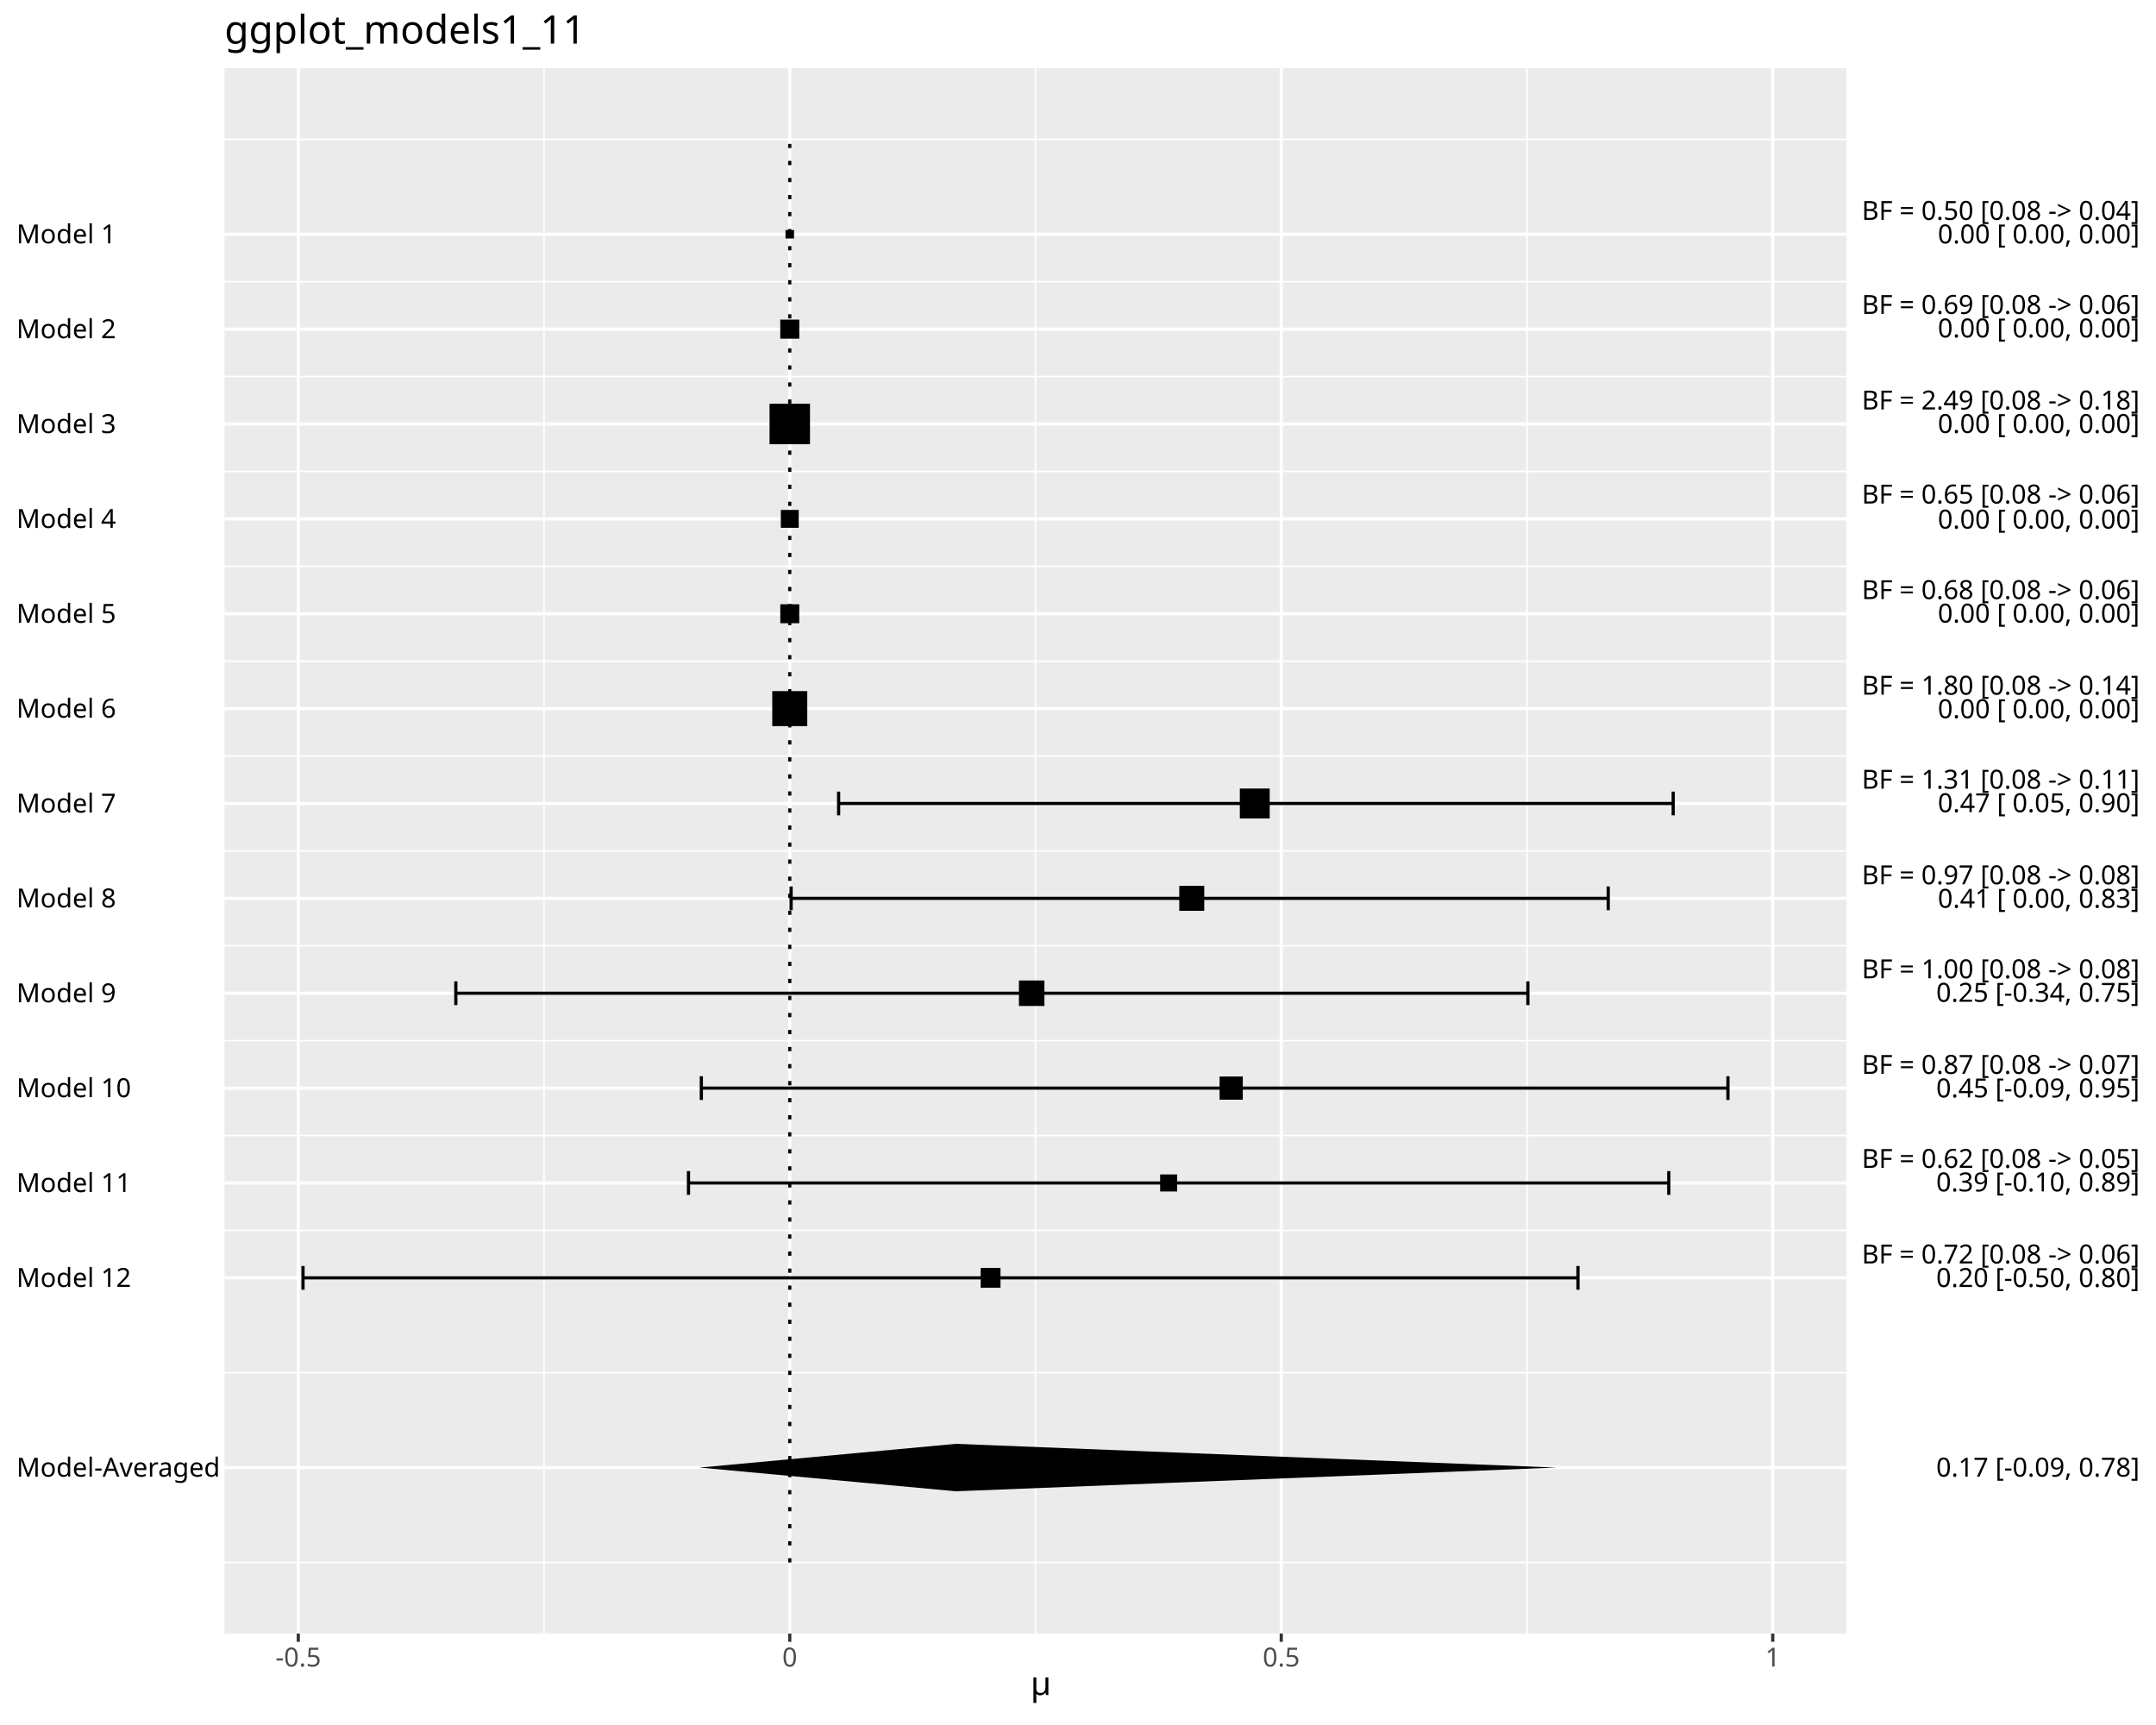
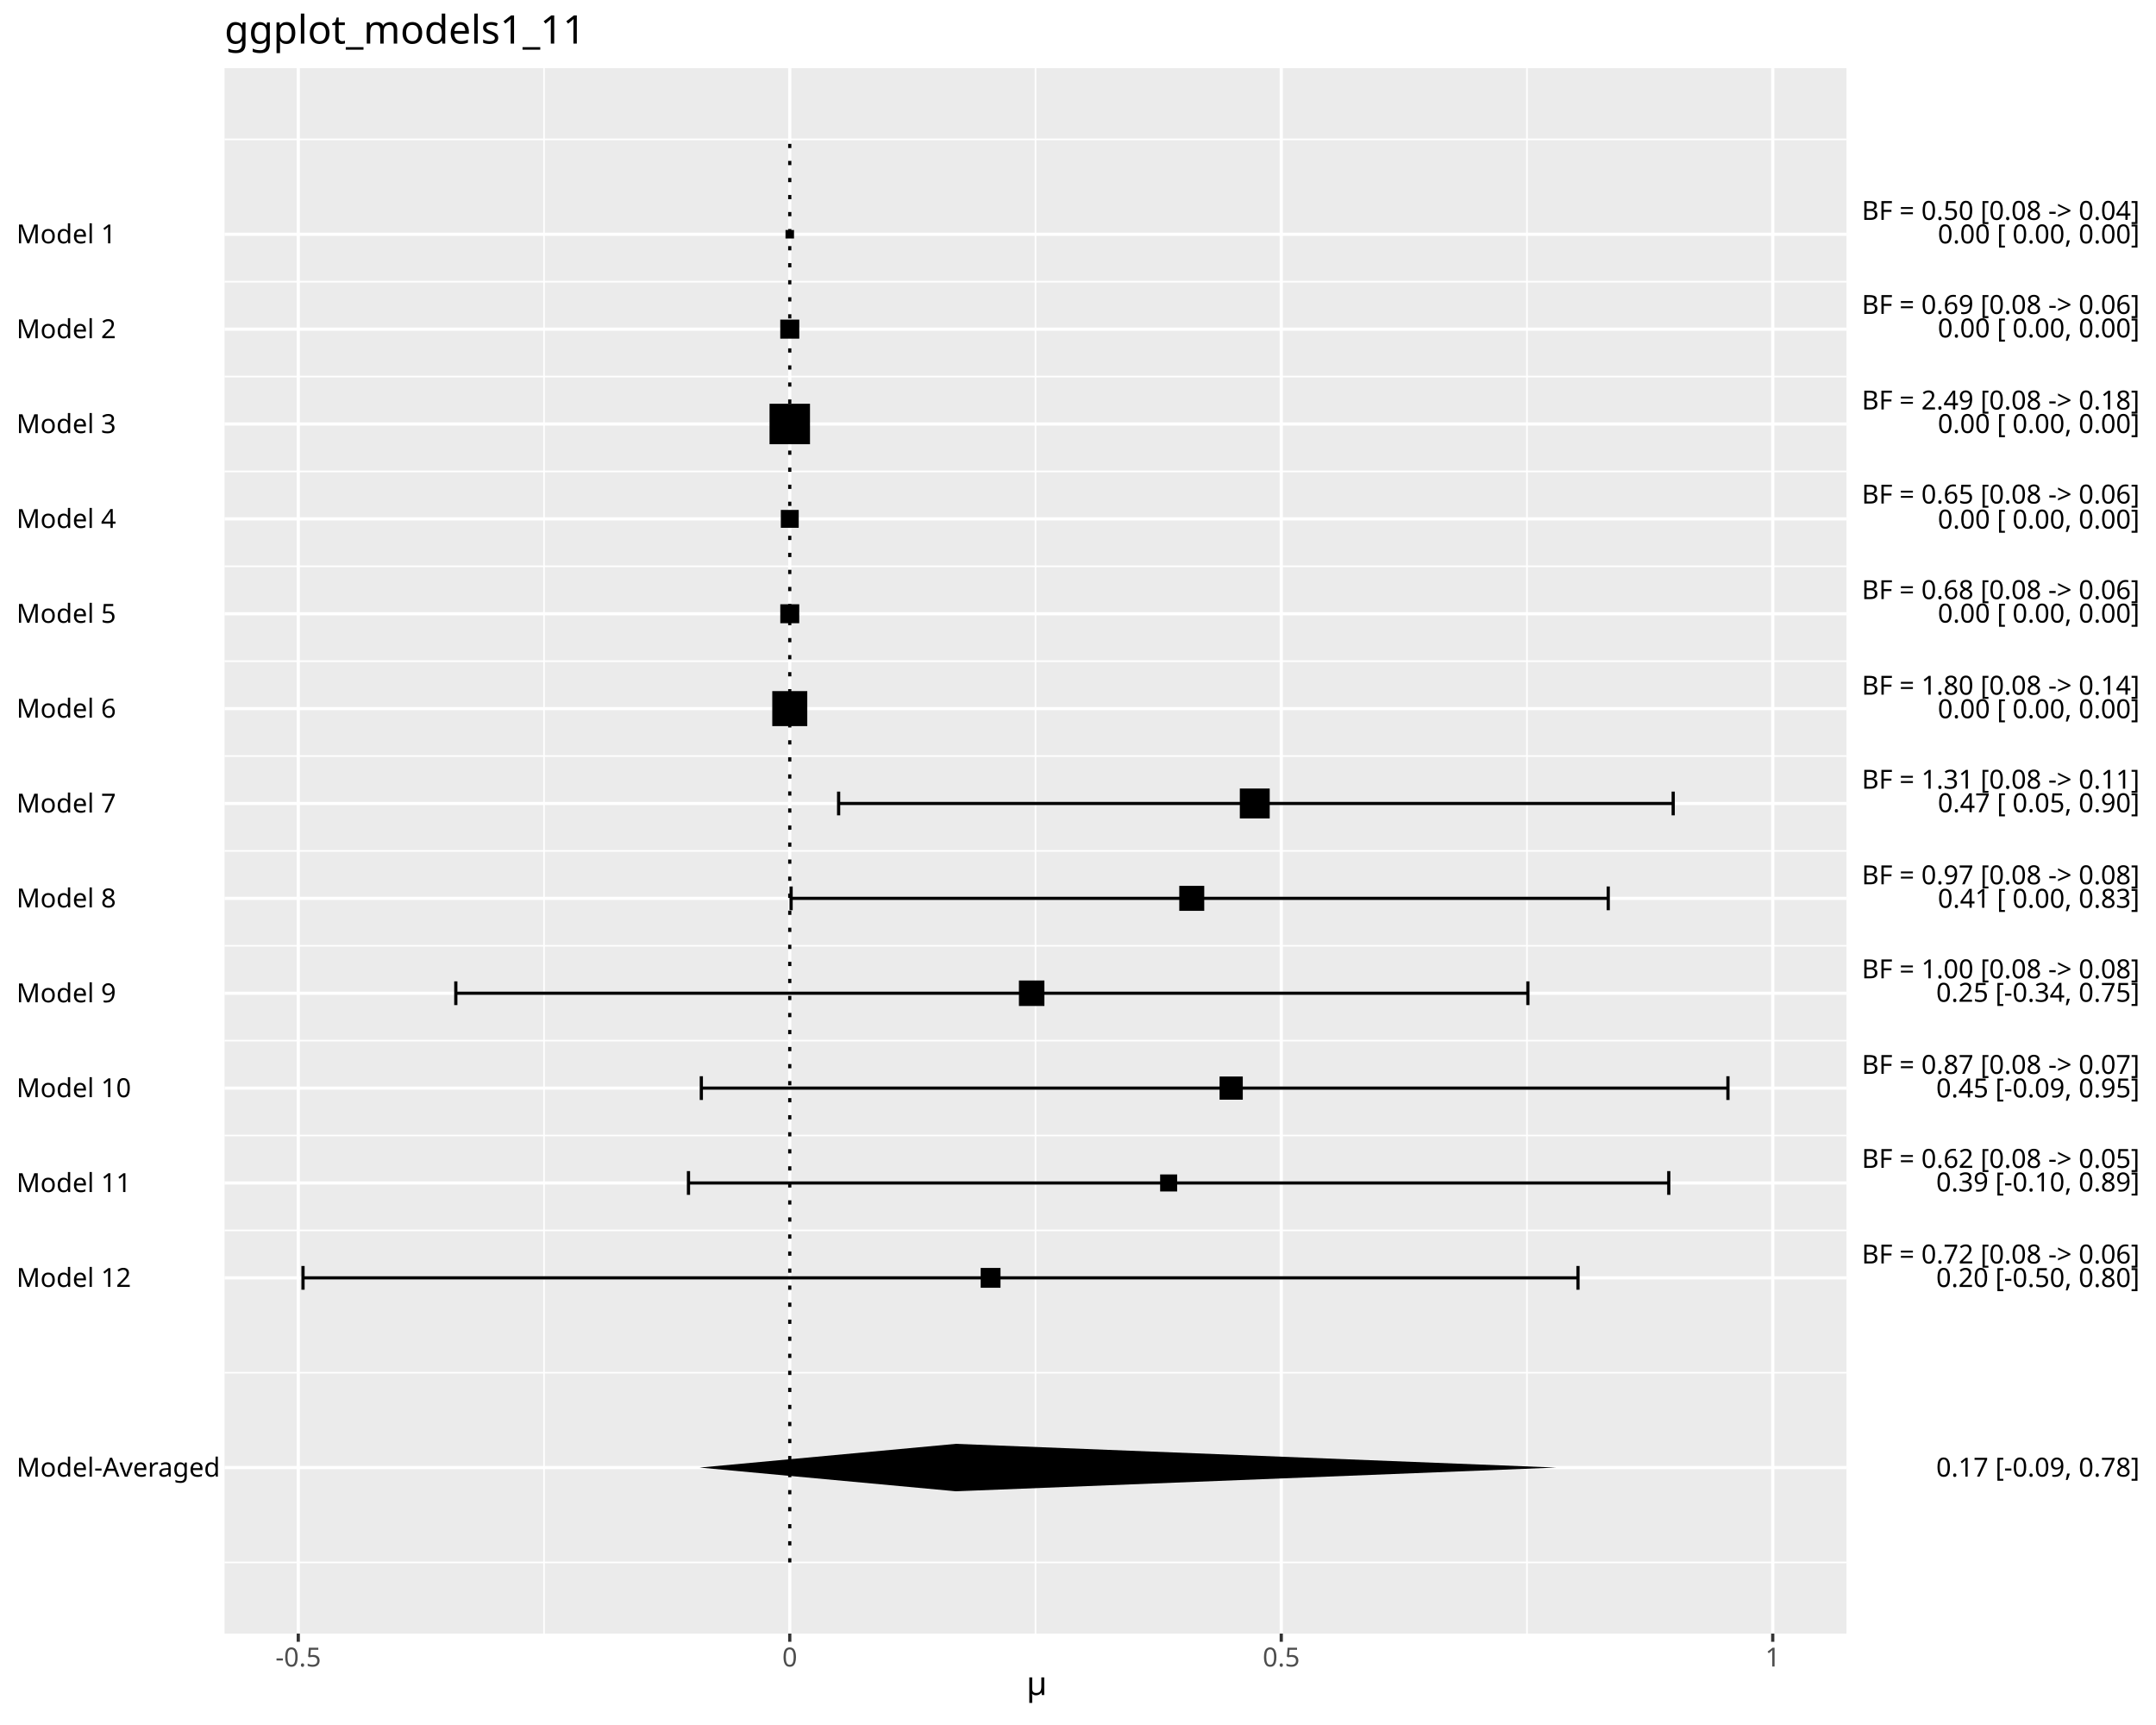
<svg xmlns="http://www.w3.org/2000/svg" class="svglite" data-engine-version="2.0" width="720.00pt" height="576.00pt" viewBox="0 0 720.00 576.00">
  <defs>
    <style type="text/css">
    .svglite line, .svglite polyline, .svglite polygon, .svglite path, .svglite rect, .svglite circle {
      fill: none;
      stroke: #000000;
      stroke-linecap: round;
      stroke-linejoin: round;
      stroke-miterlimit: 10.00;
    }
  </style>
  </defs>
  <rect width="100%" height="100%" style="stroke: none; fill: #FFFFFF;" />
  <defs>
    <clipPath id="cpMC4wMHw3MjAuMDB8MC4wMHw1NzYuMDA=">
      <rect x="0.00" y="0.00" width="720.00" height="576.00" />
    </clipPath>
  </defs>
  <g clip-path="url(#cpMC4wMHw3MjAuMDB8MC4wMHw1NzYuMDA=)">
    <rect x="0.00" y="0.00" width="720.00" height="576.00" style="stroke-width: 1.07; stroke: #FFFFFF; fill: #FFFFFF;" />
  </g>
  <defs>
    <clipPath id="cpNzQuOTl8NjE2LjYzfDIyLjc4fDU0NS40OA==">
      <rect x="74.99" y="22.78" width="541.64" height="522.70" />
    </clipPath>
  </defs>
  <g clip-path="url(#cpNzQuOTl8NjE2LjYzfDIyLjc4fDU0NS40OA==)">
    <rect x="74.99" y="22.78" width="541.64" height="522.70" style="stroke-width: 1.07; stroke: none; fill: #EBEBEB;" />
    <polyline points="74.99,521.72 616.63,521.72 " style="stroke-width: 0.53; stroke: #FFFFFF; stroke-linecap: butt;" />
    <polyline points="74.99,458.37 616.63,458.37 " style="stroke-width: 0.53; stroke: #FFFFFF; stroke-linecap: butt;" />
    <polyline points="74.99,410.85 616.63,410.85 " style="stroke-width: 0.53; stroke: #FFFFFF; stroke-linecap: butt;" />
    <polyline points="74.99,379.17 616.63,379.17 " style="stroke-width: 0.53; stroke: #FFFFFF; stroke-linecap: butt;" />
    <polyline points="74.99,347.49 616.63,347.49 " style="stroke-width: 0.53; stroke: #FFFFFF; stroke-linecap: butt;" />
    <polyline points="74.99,315.81 616.63,315.81 " style="stroke-width: 0.53; stroke: #FFFFFF; stroke-linecap: butt;" />
    <polyline points="74.99,284.13 616.63,284.13 " style="stroke-width: 0.53; stroke: #FFFFFF; stroke-linecap: butt;" />
    <polyline points="74.99,252.45 616.63,252.45 " style="stroke-width: 0.53; stroke: #FFFFFF; stroke-linecap: butt;" />
    <polyline points="74.99,220.78 616.63,220.78 " style="stroke-width: 0.53; stroke: #FFFFFF; stroke-linecap: butt;" />
    <polyline points="74.99,189.10 616.63,189.10 " style="stroke-width: 0.53; stroke: #FFFFFF; stroke-linecap: butt;" />
    <polyline points="74.99,157.42 616.63,157.42 " style="stroke-width: 0.53; stroke: #FFFFFF; stroke-linecap: butt;" />
    <polyline points="74.99,125.74 616.63,125.74 " style="stroke-width: 0.53; stroke: #FFFFFF; stroke-linecap: butt;" />
    <polyline points="74.99,94.06 616.63,94.06 " style="stroke-width: 0.53; stroke: #FFFFFF; stroke-linecap: butt;" />
    <polyline points="74.99,46.54 616.63,46.54 " style="stroke-width: 0.53; stroke: #FFFFFF; stroke-linecap: butt;" />
    <polyline points="181.68,545.48 181.68,22.78 " style="stroke-width: 0.53; stroke: #FFFFFF; stroke-linecap: butt;" />
    <polyline points="345.81,545.48 345.81,22.78 " style="stroke-width: 0.53; stroke: #FFFFFF; stroke-linecap: butt;" />
    <polyline points="509.94,545.48 509.94,22.78 " style="stroke-width: 0.53; stroke: #FFFFFF; stroke-linecap: butt;" />
    <polyline points="74.99,490.04 616.63,490.04 " style="stroke-width: 1.07; stroke: #FFFFFF; stroke-linecap: butt;" />
    <polyline points="74.99,426.69 616.63,426.69 " style="stroke-width: 1.07; stroke: #FFFFFF; stroke-linecap: butt;" />
    <polyline points="74.99,395.01 616.63,395.01 " style="stroke-width: 1.07; stroke: #FFFFFF; stroke-linecap: butt;" />
    <polyline points="74.99,363.33 616.63,363.33 " style="stroke-width: 1.07; stroke: #FFFFFF; stroke-linecap: butt;" />
    <polyline points="74.99,331.65 616.63,331.65 " style="stroke-width: 1.07; stroke: #FFFFFF; stroke-linecap: butt;" />
    <polyline points="74.99,299.97 616.63,299.97 " style="stroke-width: 1.07; stroke: #FFFFFF; stroke-linecap: butt;" />
    <polyline points="74.99,268.29 616.63,268.29 " style="stroke-width: 1.07; stroke: #FFFFFF; stroke-linecap: butt;" />
    <polyline points="74.99,236.61 616.63,236.61 " style="stroke-width: 1.07; stroke: #FFFFFF; stroke-linecap: butt;" />
    <polyline points="74.99,204.94 616.63,204.94 " style="stroke-width: 1.07; stroke: #FFFFFF; stroke-linecap: butt;" />
    <polyline points="74.99,173.26 616.63,173.26 " style="stroke-width: 1.07; stroke: #FFFFFF; stroke-linecap: butt;" />
    <polyline points="74.99,141.58 616.63,141.58 " style="stroke-width: 1.07; stroke: #FFFFFF; stroke-linecap: butt;" />
    <polyline points="74.99,109.90 616.63,109.90 " style="stroke-width: 1.07; stroke: #FFFFFF; stroke-linecap: butt;" />
    <polyline points="74.99,78.22 616.63,78.22 " style="stroke-width: 1.07; stroke: #FFFFFF; stroke-linecap: butt;" />
    <polyline points="99.61,545.48 99.61,22.78 " style="stroke-width: 1.07; stroke: #FFFFFF; stroke-linecap: butt;" />
    <polyline points="263.74,545.48 263.74,22.78 " style="stroke-width: 1.07; stroke: #FFFFFF; stroke-linecap: butt;" />
    <polyline points="427.88,545.48 427.88,22.78 " style="stroke-width: 1.07; stroke: #FFFFFF; stroke-linecap: butt;" />
    <polyline points="592.01,545.48 592.01,22.78 " style="stroke-width: 1.07; stroke: #FFFFFF; stroke-linecap: butt;" />
    <polyline points="526.97,430.65 526.97,422.73 " style="stroke-width: 1.07; stroke-linecap: butt;" />
    <polyline points="526.97,426.69 101.19,426.69 " style="stroke-width: 1.07; stroke-linecap: butt;" />
    <polyline points="101.19,430.65 101.19,422.73 " style="stroke-width: 1.07; stroke-linecap: butt;" />
    <polyline points="557.29,398.97 557.29,391.05 " style="stroke-width: 1.07; stroke-linecap: butt;" />
    <polyline points="557.29,395.01 229.92,395.01 " style="stroke-width: 1.07; stroke-linecap: butt;" />
    <polyline points="229.92,398.97 229.92,391.05 " style="stroke-width: 1.07; stroke-linecap: butt;" />
    <polyline points="577.05,367.29 577.05,359.37 " style="stroke-width: 1.07; stroke-linecap: butt;" />
    <polyline points="577.05,363.33 234.21,363.33 " style="stroke-width: 1.07; stroke-linecap: butt;" />
    <polyline points="234.21,367.29 234.21,359.37 " style="stroke-width: 1.07; stroke-linecap: butt;" />
    <polyline points="510.24,335.61 510.24,327.69 " style="stroke-width: 1.07; stroke-linecap: butt;" />
    <polyline points="510.24,331.65 152.22,331.65 " style="stroke-width: 1.07; stroke-linecap: butt;" />
    <polyline points="152.22,335.61 152.22,327.69 " style="stroke-width: 1.07; stroke-linecap: butt;" />
    <polyline points="537.07,303.93 537.07,296.01 " style="stroke-width: 1.07; stroke-linecap: butt;" />
    <polyline points="537.07,299.97 264.19,299.97 " style="stroke-width: 1.07; stroke-linecap: butt;" />
    <polyline points="264.19,303.93 264.19,296.01 " style="stroke-width: 1.07; stroke-linecap: butt;" />
    <polyline points="558.77,272.25 558.77,264.33 " style="stroke-width: 1.07; stroke-linecap: butt;" />
    <polyline points="558.77,268.29 280.06,268.29 " style="stroke-width: 1.07; stroke-linecap: butt;" />
    <polyline points="280.06,272.25 280.06,264.33 " style="stroke-width: 1.07; stroke-linecap: butt;" />
    <polygon points="327.50,430.00 334.12,430.00 334.12,423.38 327.50,423.38 " style="stroke-width: 0.71; stroke: none; fill: #000000;" />
    <polygon points="387.43,397.85 393.12,397.85 393.12,392.16 387.43,392.16 " style="stroke-width: 0.71; stroke: none; fill: #000000;" />
    <polygon points="407.28,367.20 415.03,367.20 415.03,359.46 407.28,359.46 " style="stroke-width: 0.71; stroke: none; fill: #000000;" />
    <polygon points="340.27,335.91 348.78,335.91 348.78,327.40 340.27,327.40 " style="stroke-width: 0.71; stroke: none; fill: #000000;" />
    <polygon points="393.82,304.14 402.16,304.14 402.16,295.80 393.82,295.80 " style="stroke-width: 0.71; stroke: none; fill: #000000;" />
    <polygon points="414.04,273.28 424.02,273.28 424.02,263.30 414.04,263.30 " style="stroke-width: 0.71; stroke: none; fill: #000000;" />
    <polygon points="257.90,242.46 269.59,242.46 269.59,230.77 257.90,230.77 " style="stroke-width: 0.71; stroke: none; fill: #000000;" />
    <polygon points="260.58,208.10 266.91,208.10 266.91,201.77 260.58,201.77 " style="stroke-width: 0.71; stroke: none; fill: #000000;" />
    <polygon points="260.76,176.24 266.73,176.24 266.73,170.27 260.76,170.27 " style="stroke-width: 0.71; stroke: none; fill: #000000;" />
    <polygon points="256.99,148.33 270.50,148.33 270.50,134.82 256.99,134.82 " style="stroke-width: 0.71; stroke: none; fill: #000000;" />
    <polygon points="260.57,113.08 266.92,113.08 266.92,106.72 260.57,106.72 " style="stroke-width: 0.71; stroke: none; fill: #000000;" />
    <polygon points="262.32,79.64 265.16,79.64 265.16,76.80 262.32,76.80 " style="stroke-width: 0.71; stroke: none; fill: #000000;" />
    <polygon points="233.64,490.04 319.20,482.12 519.73,490.04 319.20,497.96 " style="stroke-width: 1.07; stroke: none; fill: #000000;" />
    <polyline points="263.74,521.72 263.74,46.54 " style="stroke-width: 1.07; stroke-dasharray: 1.42,4.27; stroke-linecap: butt;" />
  </g>
  <g clip-path="url(#cpMC4wMHw3MjAuMDB8MC4wMHw1NzYuMDA=)">
    <text x="5.48" y="493.07" style="font-size: 8.80px; font-family: sans;" textLength="64.58px" lengthAdjust="spacingAndGlyphs">Model-Averaged</text>
    <text x="5.48" y="429.72" style="font-size: 8.80px; font-family: sans;" textLength="36.20px" lengthAdjust="spacingAndGlyphs">Model 12</text>
    <text x="5.48" y="398.04" style="font-size: 8.80px; font-family: sans;" textLength="36.20px" lengthAdjust="spacingAndGlyphs">Model 11</text>
    <text x="5.48" y="366.36" style="font-size: 8.80px; font-family: sans;" textLength="36.20px" lengthAdjust="spacingAndGlyphs">Model 10</text>
    <text x="5.48" y="334.68" style="font-size: 8.80px; font-family: sans;" textLength="31.31px" lengthAdjust="spacingAndGlyphs">Model 9</text>
    <text x="5.48" y="303.00" style="font-size: 8.80px; font-family: sans;" textLength="31.31px" lengthAdjust="spacingAndGlyphs">Model 8</text>
    <text x="5.48" y="271.32" style="font-size: 8.80px; font-family: sans;" textLength="31.31px" lengthAdjust="spacingAndGlyphs">Model 7</text>
    <text x="5.48" y="239.64" style="font-size: 8.80px; font-family: sans;" textLength="31.31px" lengthAdjust="spacingAndGlyphs">Model 6</text>
    <text x="5.48" y="207.96" style="font-size: 8.80px; font-family: sans;" textLength="31.31px" lengthAdjust="spacingAndGlyphs">Model 5</text>
    <text x="5.48" y="176.29" style="font-size: 8.80px; font-family: sans;" textLength="31.31px" lengthAdjust="spacingAndGlyphs">Model 4</text>
    <text x="5.48" y="144.61" style="font-size: 8.80px; font-family: sans;" textLength="31.31px" lengthAdjust="spacingAndGlyphs">Model 3</text>
    <text x="5.48" y="112.93" style="font-size: 8.80px; font-family: sans;" textLength="31.31px" lengthAdjust="spacingAndGlyphs">Model 2</text>
    <text x="5.48" y="81.25" style="font-size: 8.80px; font-family: sans;" textLength="31.31px" lengthAdjust="spacingAndGlyphs">Model 1</text>
    <text x="714.52" y="493.05" text-anchor="end" style="font-size: 8.80px; font-family: sans;" textLength="66.54px" lengthAdjust="spacingAndGlyphs">0.17 [-0.09, 0.78]</text>
    <text x="714.52" y="429.74" text-anchor="end" style="font-size: 8.80px; font-family: sans;" textLength="66.54px" lengthAdjust="spacingAndGlyphs">0.20 [-0.50, 0.80]</text>
    <text x="714.52" y="397.82" text-anchor="end" style="font-size: 8.80px; font-family: sans;" textLength="66.54px" lengthAdjust="spacingAndGlyphs">0.39 [-0.10, 0.89]</text>
    <text x="714.52" y="366.43" text-anchor="end" style="font-size: 8.80px; font-family: sans;" textLength="66.54px" lengthAdjust="spacingAndGlyphs">0.45 [-0.09, 0.95]</text>
    <text x="714.52" y="334.51" text-anchor="end" style="font-size: 8.80px; font-family: sans;" textLength="66.54px" lengthAdjust="spacingAndGlyphs">0.25 [-0.34, 0.75]</text>
    <text x="714.52" y="303.12" text-anchor="end" style="font-size: 8.80px; font-family: sans;" textLength="66.05px" lengthAdjust="spacingAndGlyphs">0.41 [ 0.00, 0.83]</text>
    <text x="714.52" y="271.20" text-anchor="end" style="font-size: 8.80px; font-family: sans;" textLength="66.05px" lengthAdjust="spacingAndGlyphs">0.47 [ 0.05, 0.90]</text>
    <text x="714.52" y="239.81" text-anchor="end" style="font-size: 8.80px; font-family: sans;" textLength="66.05px" lengthAdjust="spacingAndGlyphs">0.00 [ 0.00, 0.00]</text>
    <text x="714.52" y="207.89" text-anchor="end" style="font-size: 8.80px; font-family: sans;" textLength="66.05px" lengthAdjust="spacingAndGlyphs">0.00 [ 0.00, 0.00]</text>
    <text x="714.52" y="176.50" text-anchor="end" style="font-size: 8.80px; font-family: sans;" textLength="66.05px" lengthAdjust="spacingAndGlyphs">0.00 [ 0.00, 0.00]</text>
    <text x="714.52" y="144.58" text-anchor="end" style="font-size: 8.80px; font-family: sans;" textLength="66.05px" lengthAdjust="spacingAndGlyphs">0.00 [ 0.00, 0.00]</text>
    <text x="714.52" y="112.67" text-anchor="end" style="font-size: 8.80px; font-family: sans;" textLength="66.05px" lengthAdjust="spacingAndGlyphs">0.00 [ 0.00, 0.00]</text>
    <text x="714.52" y="81.27" text-anchor="end" style="font-size: 8.80px; font-family: sans;" textLength="66.05px" lengthAdjust="spacingAndGlyphs">0.00 [ 0.00, 0.00]</text>
    <text x="714.52" y="421.89" text-anchor="end" style="font-size: 8.80px; font-family: sans;" textLength="92.96px" lengthAdjust="spacingAndGlyphs">BF = 0.72 [0.08 -&gt; 0.06]</text>
    <text x="714.52" y="389.97" text-anchor="end" style="font-size: 8.80px; font-family: sans;" textLength="92.96px" lengthAdjust="spacingAndGlyphs">BF = 0.62 [0.08 -&gt; 0.05]</text>
    <text x="714.52" y="358.58" text-anchor="end" style="font-size: 8.80px; font-family: sans;" textLength="92.96px" lengthAdjust="spacingAndGlyphs">BF = 0.87 [0.08 -&gt; 0.07]</text>
    <text x="714.52" y="326.66" text-anchor="end" style="font-size: 8.80px; font-family: sans;" textLength="92.96px" lengthAdjust="spacingAndGlyphs">BF = 1.00 [0.08 -&gt; 0.08]</text>
    <text x="714.52" y="295.27" text-anchor="end" style="font-size: 8.80px; font-family: sans;" textLength="92.96px" lengthAdjust="spacingAndGlyphs">BF = 0.97 [0.08 -&gt; 0.08]</text>
    <text x="714.52" y="263.35" text-anchor="end" style="font-size: 8.80px; font-family: sans;" textLength="92.96px" lengthAdjust="spacingAndGlyphs">BF = 1.31 [0.08 -&gt; 0.11]</text>
    <text x="714.52" y="231.96" text-anchor="end" style="font-size: 8.80px; font-family: sans;" textLength="92.96px" lengthAdjust="spacingAndGlyphs">BF = 1.80 [0.08 -&gt; 0.14]</text>
    <text x="714.52" y="200.04" text-anchor="end" style="font-size: 8.80px; font-family: sans;" textLength="92.96px" lengthAdjust="spacingAndGlyphs">BF = 0.68 [0.08 -&gt; 0.06]</text>
    <text x="714.52" y="168.13" text-anchor="end" style="font-size: 8.80px; font-family: sans;" textLength="92.96px" lengthAdjust="spacingAndGlyphs">BF = 0.65 [0.08 -&gt; 0.06]</text>
    <text x="714.52" y="136.73" text-anchor="end" style="font-size: 8.80px; font-family: sans;" textLength="92.96px" lengthAdjust="spacingAndGlyphs">BF = 2.49 [0.08 -&gt; 0.18]</text>
    <text x="714.52" y="104.82" text-anchor="end" style="font-size: 8.80px; font-family: sans;" textLength="92.96px" lengthAdjust="spacingAndGlyphs">BF = 0.69 [0.08 -&gt; 0.06]</text>
    <text x="714.52" y="73.42" text-anchor="end" style="font-size: 8.80px; font-family: sans;" textLength="92.96px" lengthAdjust="spacingAndGlyphs">BF = 0.50 [0.08 -&gt; 0.04]</text>
    <polyline points="99.61,548.22 99.61,545.48 " style="stroke-width: 1.07; stroke: #333333; stroke-linecap: butt;" />
    <polyline points="263.74,548.22 263.74,545.48 " style="stroke-width: 1.07; stroke: #333333; stroke-linecap: butt;" />
    <polyline points="427.88,548.22 427.88,545.48 " style="stroke-width: 1.07; stroke: #333333; stroke-linecap: butt;" />
    <polyline points="592.01,548.22 592.01,545.48 " style="stroke-width: 1.07; stroke: #333333; stroke-linecap: butt;" />
    <text x="99.61" y="556.47" text-anchor="middle" style="font-size: 8.80px; fill: #4D4D4D; font-family: sans;" textLength="15.16px" lengthAdjust="spacingAndGlyphs">-0.5</text>
    <text x="263.74" y="556.47" text-anchor="middle" style="font-size: 8.80px; fill: #4D4D4D; font-family: sans;" textLength="4.89px" lengthAdjust="spacingAndGlyphs">0</text>
    <text x="427.88" y="556.47" text-anchor="middle" style="font-size: 8.80px; fill: #4D4D4D; font-family: sans;" textLength="12.23px" lengthAdjust="spacingAndGlyphs">0.5</text>
    <text x="592.01" y="556.47" text-anchor="middle" style="font-size: 8.80px; fill: #4D4D4D; font-family: sans;" textLength="4.89px" lengthAdjust="spacingAndGlyphs">1</text>
-     <text x="341.43" y="565.99" style="font-size: 11.00px; font-family: sans;" textLength="2.75px" lengthAdjust="spacingAndGlyphs"> </text>
-     <text x="344.18" y="565.99" style="font-size: 11.00px; font-family: sans;" textLength="6.01px" lengthAdjust="spacingAndGlyphs">μ</text>
+     <text x="342.80" y="565.99" style="font-size: 11.00px; font-family: sans;" textLength="6.01px" lengthAdjust="spacingAndGlyphs">μ</text>
    <text x="74.99" y="14.56" style="font-size: 13.20px; font-family: sans;" textLength="115.24px" lengthAdjust="spacingAndGlyphs">ggplot_models1_11</text>
  </g>
</svg>
